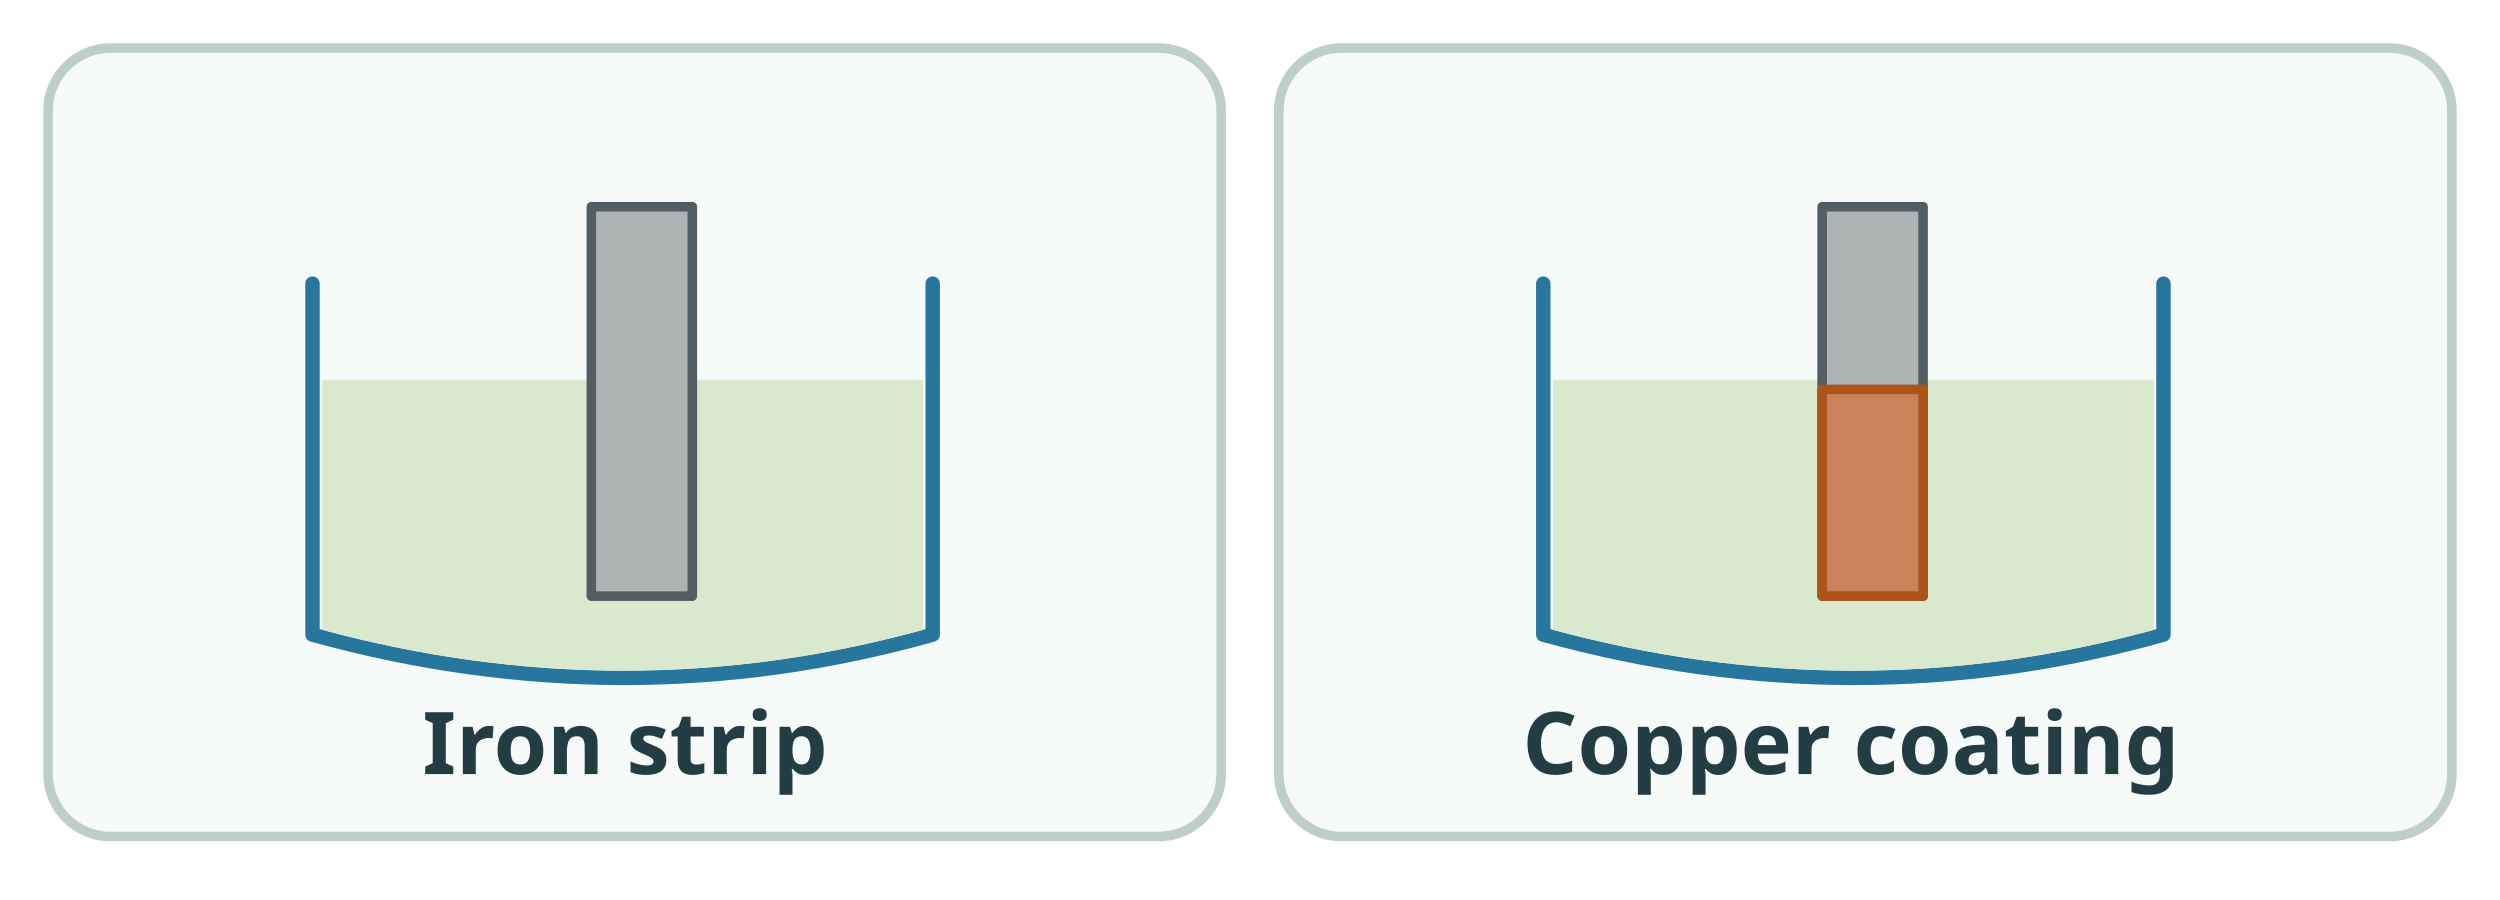
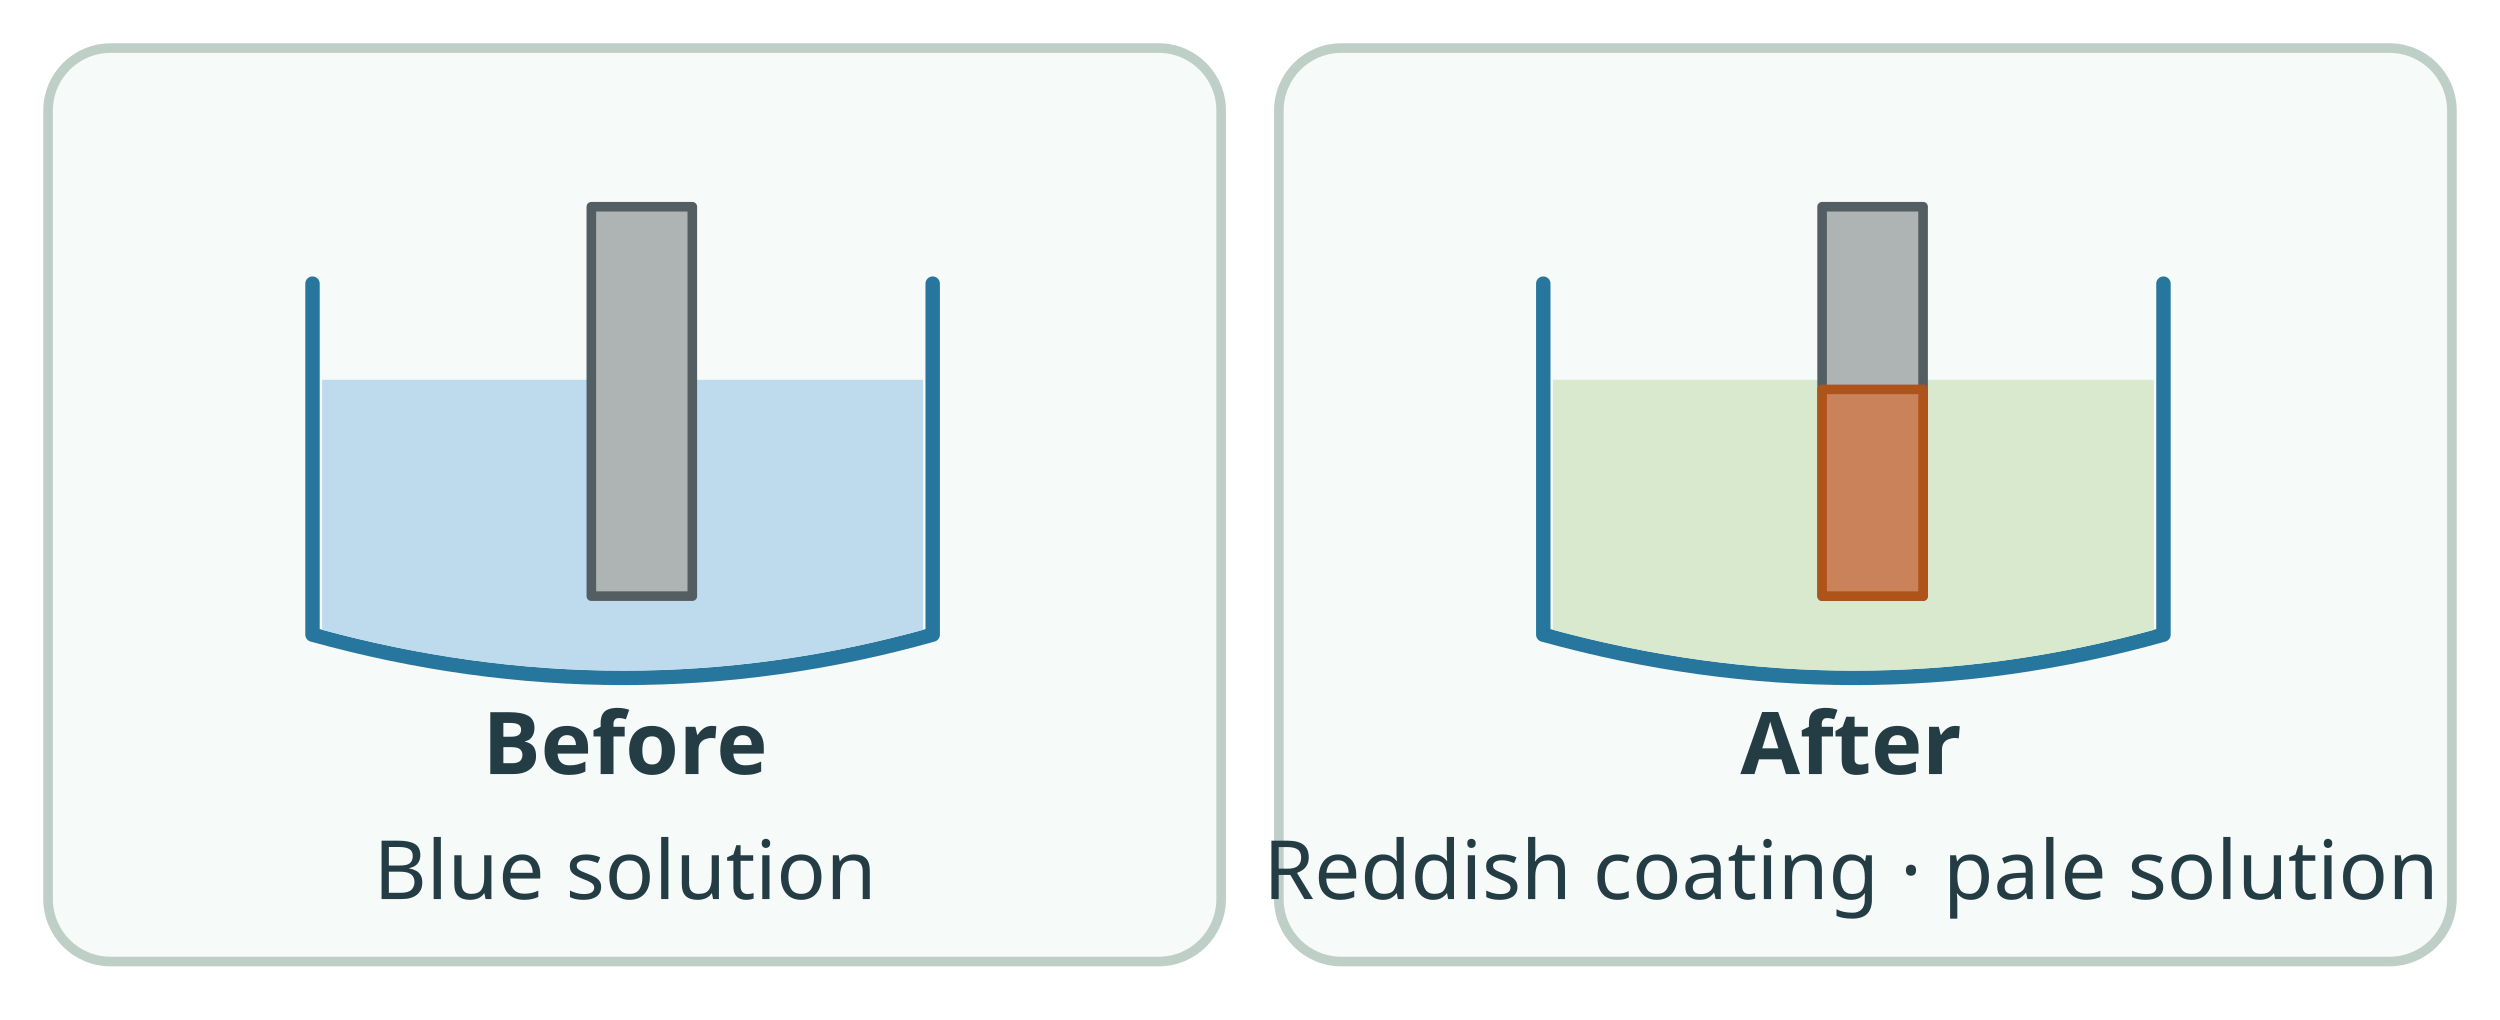
- <svg xmlns="http://www.w3.org/2000/svg" viewBox="0 0 520 187" font-family="system-ui, sans-serif" fill="#243c43" stroke-linecap="round" stroke-linejoin="round">
-   <rect x="10" y="10" width="244" height="164" rx="13" fill="#f6faf8" stroke="#becfc7" stroke-width="2" />
-   <rect x="266" y="10" width="244" height="164" rx="13" fill="#f6faf8" stroke="#becfc7" stroke-width="2" />
+ <svg xmlns="http://www.w3.org/2000/svg" viewBox="0 0 520 212" font-family="system-ui, sans-serif" fill="#243c43" stroke-linecap="round" stroke-linejoin="round">
+   <rect x="10" y="10" width="244" height="190" rx="13" fill="#f6faf8" stroke="#becfc7" stroke-width="2" />
+   <rect x="266" y="10" width="244" height="190" rx="13" fill="#f6faf8" stroke="#becfc7" stroke-width="2" />
  <g transform="translate(10 0)">
    <path d="M55 59V132Q120 150 184 132V59" fill="none" stroke="#26769d" stroke-width="3" />
-     <path d="M57 79V131Q120 148 182 131V79Z" fill="#d9e9ce" stroke="none" stroke-width="0" />
+     <path d="M57 79V131Q120 148 182 131V79Z" fill="#bddbed" stroke="none" stroke-width="0" />
    <path d="M113 43H134V124H113Z" fill="#adb4b3" stroke="#535e63" stroke-width="2" />
  </g>
  <g transform="translate(266 0)">
    <path d="M55 59V132Q120 150 184 132V59" fill="none" stroke="#26769d" stroke-width="3" />
    <path d="M57 79V131Q120 148 182 131V79Z" fill="#d9e9ce" stroke="none" stroke-width="0" />
    <path d="M113 43H134V124H113Z" fill="#adb4b3" stroke="#535e63" stroke-width="2" />
    <path d="M113 81H134V124H113Z" fill="#ca825b" stroke="#ae541b" stroke-width="2" />
  </g>
-   <text x="130" y="161" text-anchor="middle" font-size="18" font-weight="650">Iron strip</text>
-   <text x="385" y="161" text-anchor="middle" font-size="18" font-weight="650">Copper coating</text>
+   <text x="130" y="161" text-anchor="middle" font-size="18" font-weight="650">Before</text>
+   <text x="385" y="161" text-anchor="middle" font-size="18" font-weight="650">After</text>
+   <text x="130" y="187" text-anchor="middle" font-size="17">Blue solution</text>
+   <text x="385" y="187" text-anchor="middle" font-size="17">Reddish coating · pale solution</text>
</svg>
